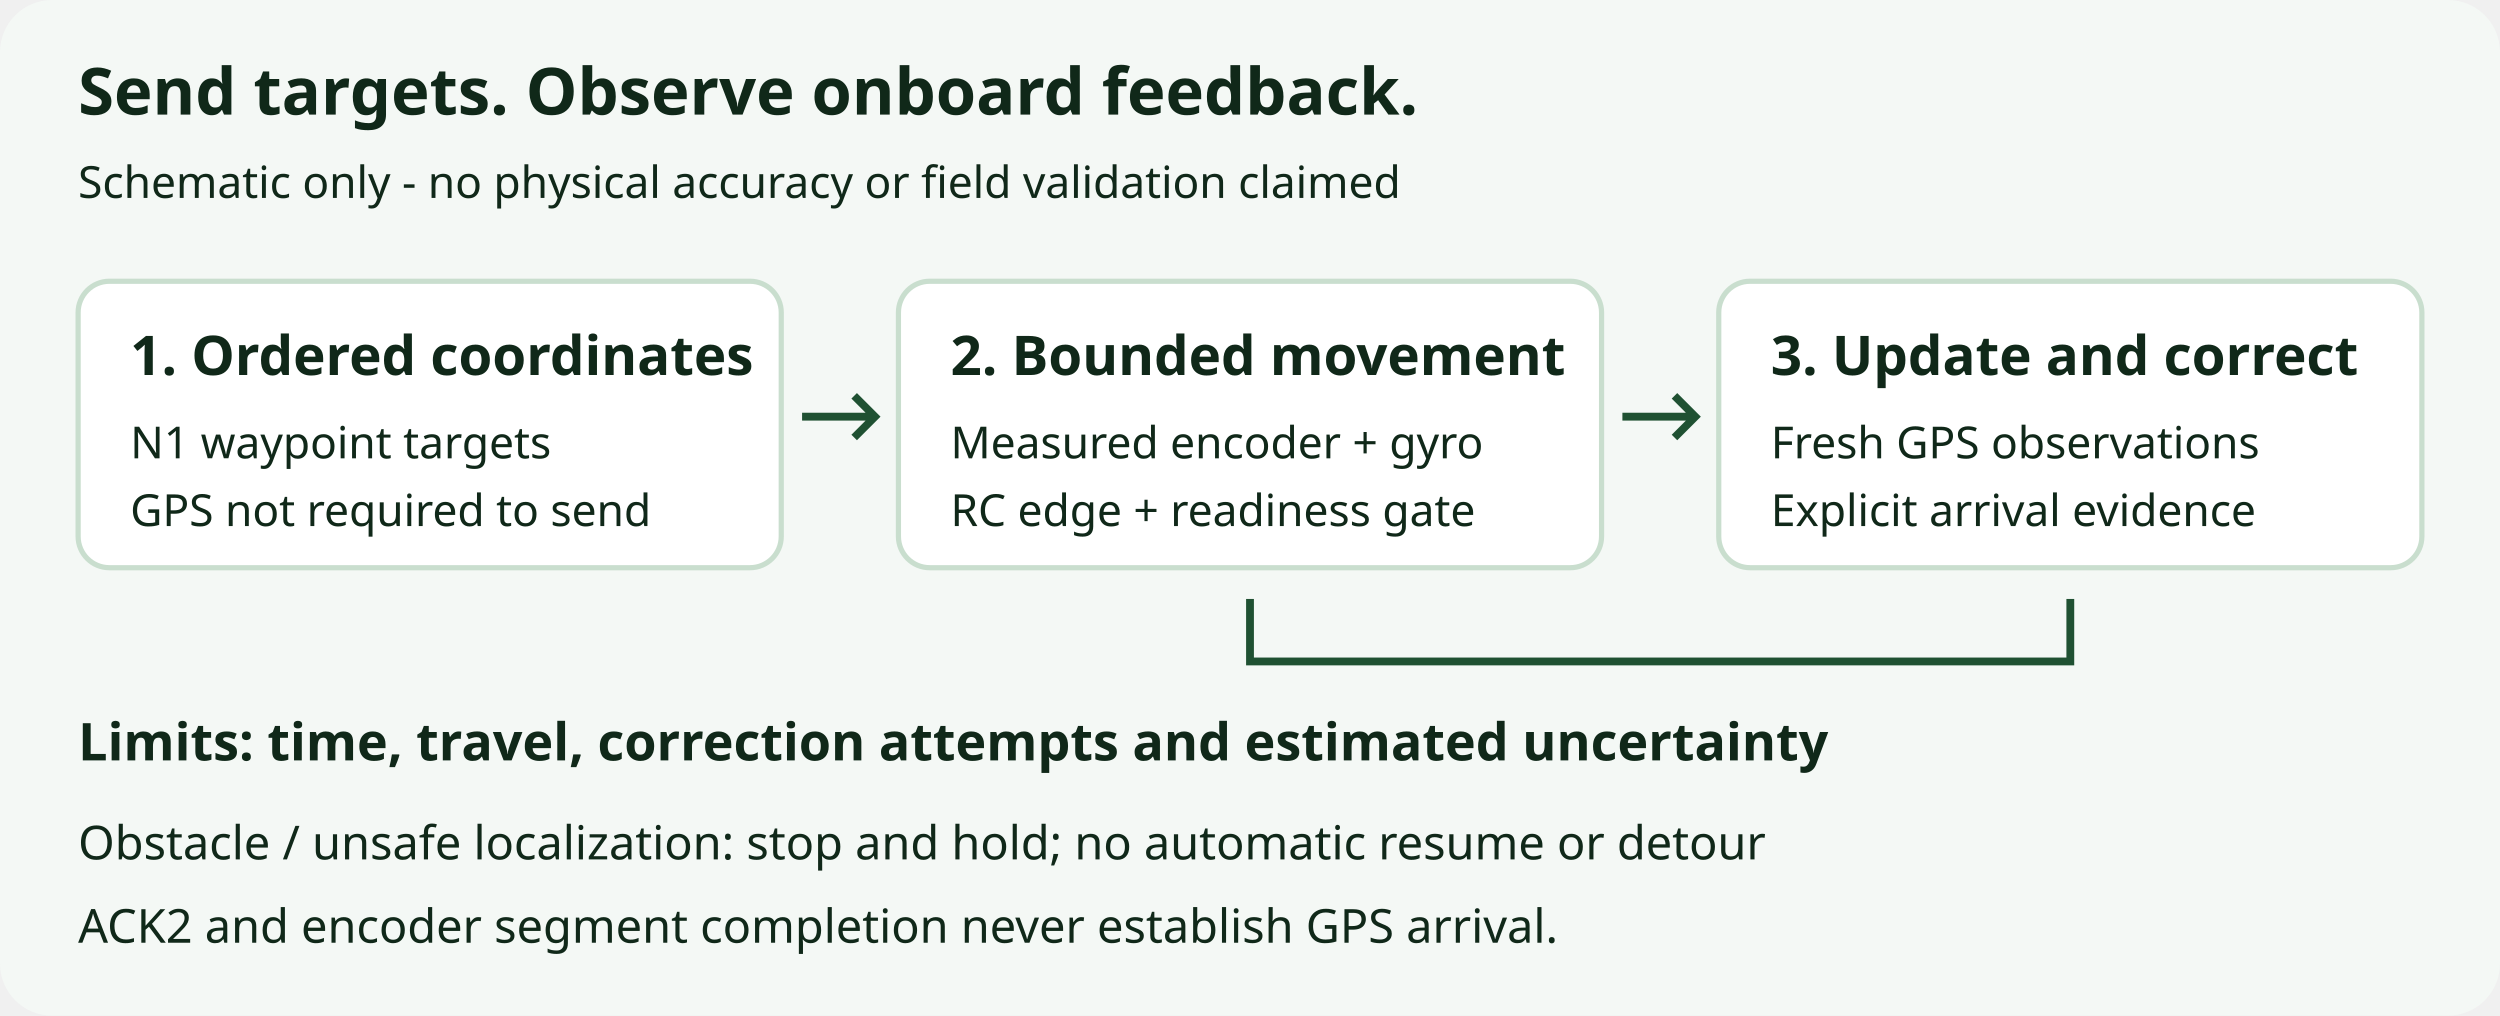
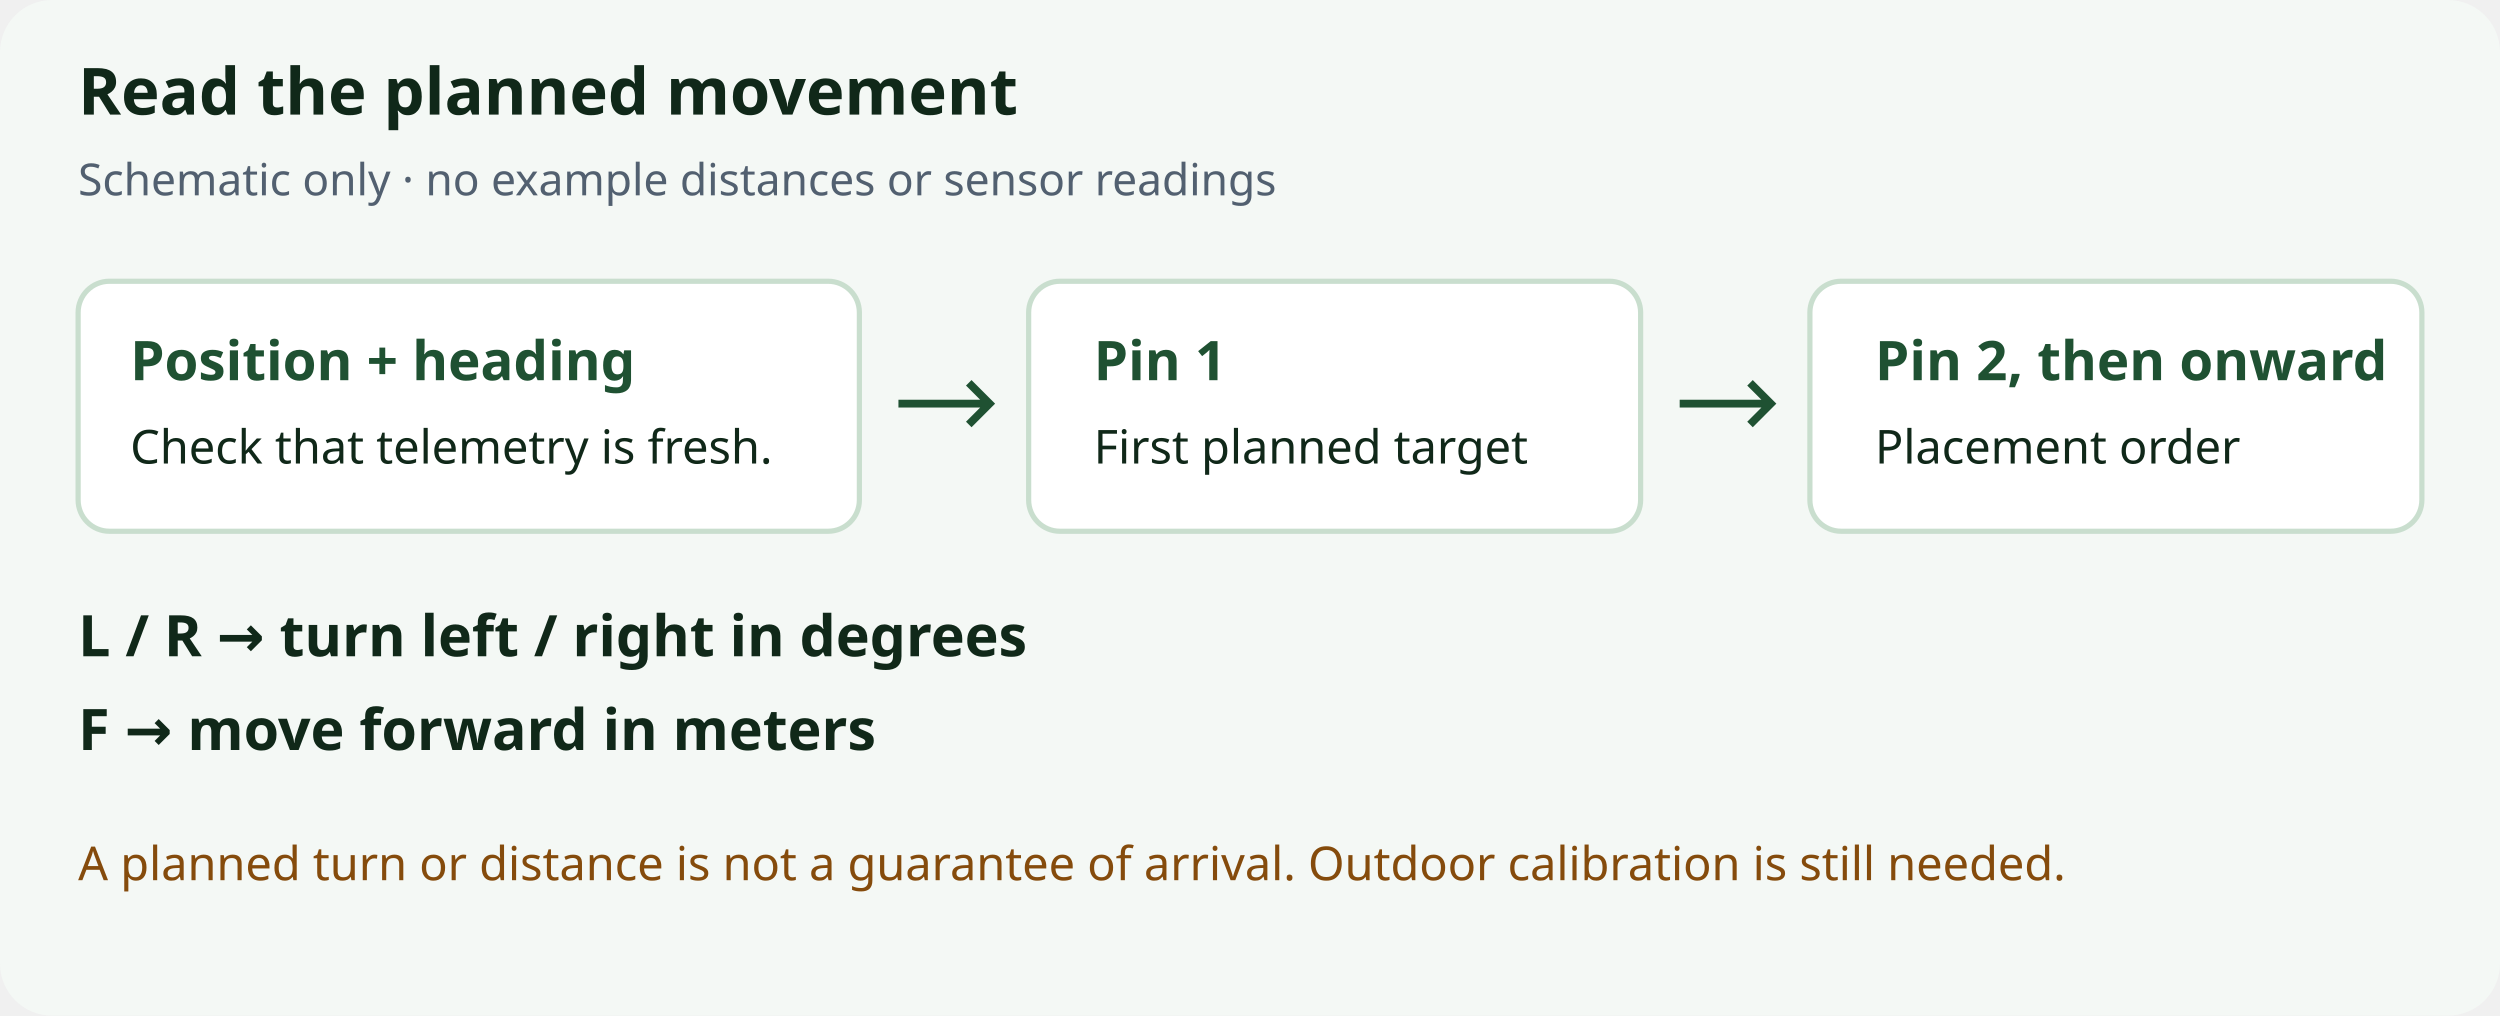
<svg xmlns="http://www.w3.org/2000/svg" viewBox="0 0 960 390" role="img" aria-labelledby="title desc">
  <rect width="960" height="390" rx="20" fill="#f4f8f5" />
-   <g font-family="system-ui,sans-serif" fill="#102819">
-     <text x="30" y="44" font-size="25" font-weight="700">Send targets. Observe onboard feedback.</text>
-     <text x="30" y="76" font-size="17">Schematic only - no physical accuracy or field validation claimed</text>
+   <g font-family="system-ui, sans-serif" fill="#102819">
+     <text x="30" y="44" font-size="25" font-weight="700">Read the planned movement</text>
+     <text x="30" y="75" font-size="17" fill="#526070">Schematic only · no example distances or sensor readings</text>
    <g fill="white" stroke="#c9dece" stroke-width="2">
-       <rect x="30" y="108" width="270" height="110" rx="12" />
-       <rect x="345" y="108" width="270" height="110" rx="12" />
-       <rect x="660" y="108" width="270" height="110" rx="12" />
+       <rect x="30" y="108" width="300" height="96" rx="12" />
+       <rect x="395" y="108" width="235" height="96" rx="12" />
+       <rect x="695" y="108" width="235" height="96" rx="12" />
    </g>
-     <g font-size="21" font-weight="700">
-       <text x="50" y="144">1. Ordered coordinates</text>
-       <text x="365" y="144">2. Bounded movement</text>
-       <text x="680" y="144">3. Update and correct</text>
+     <g font-size="21" font-weight="700" fill="#1f5132">
+       <text x="50" y="146">Position + heading</text>
+       <text x="420" y="146">Pin 1</text>
+       <text x="720" y="146">Pin 2, then onward</text>
    </g>
-     <g font-size="17">
-       <text x="50" y="176">N1 waypoint targets</text>
-       <text x="50" y="202">GPS not required to send</text>
-       <text x="365" y="176">Measured encoder + gyro</text>
-       <text x="365" y="202">RC edge + readiness gate</text>
-       <text x="680" y="176">Fresh GPS observations</text>
-       <text x="680" y="202">Explicit arrival evidence</text>
+     <g font-size="18">
+       <text x="50" y="178">Check that telemetry is fresh.</text>
+       <text x="420" y="178">First planned target</text>
+       <text x="720" y="178">Placement order</text>
    </g>
    <g stroke="#1f5132" stroke-width="3" fill="none">
-       <path d="M308 160h28m-8-8 8 8-8 8" />
-       <path d="M623 160h28m-8-8 8 8-8 8" />
-       <path d="M795 230v24H480v-24" />
+       <path d="M345 155h35m-8-8 8 8-8 8" />
+       <path d="M645 155h35m-8-8 8 8-8 8" />
    </g>
-     <text x="30" y="292" font-size="20" font-weight="700">Limits: time, travel, correction attempts and estimated uncertainty</text>
-     <text x="30" y="330" font-size="18">Obstacle / unsafe localization: stop and hold; no automatic resume or detour</text>
-     <text x="30" y="362" font-size="18">ACK2 and encoder segment completion never establish GPS arrival.</text>
+     <text x="30" y="252" font-size="22" font-weight="700">L / R → turn left / right in degrees</text>
+     <text x="30" y="288" font-size="22" font-weight="700">F → move forward in meters</text>
+     <text x="30" y="338" font-size="18" fill="#854b0c">A planned turn or distance is not a guarantee of arrival. Outdoor calibration is still needed.</text>
  </g>
</svg>
